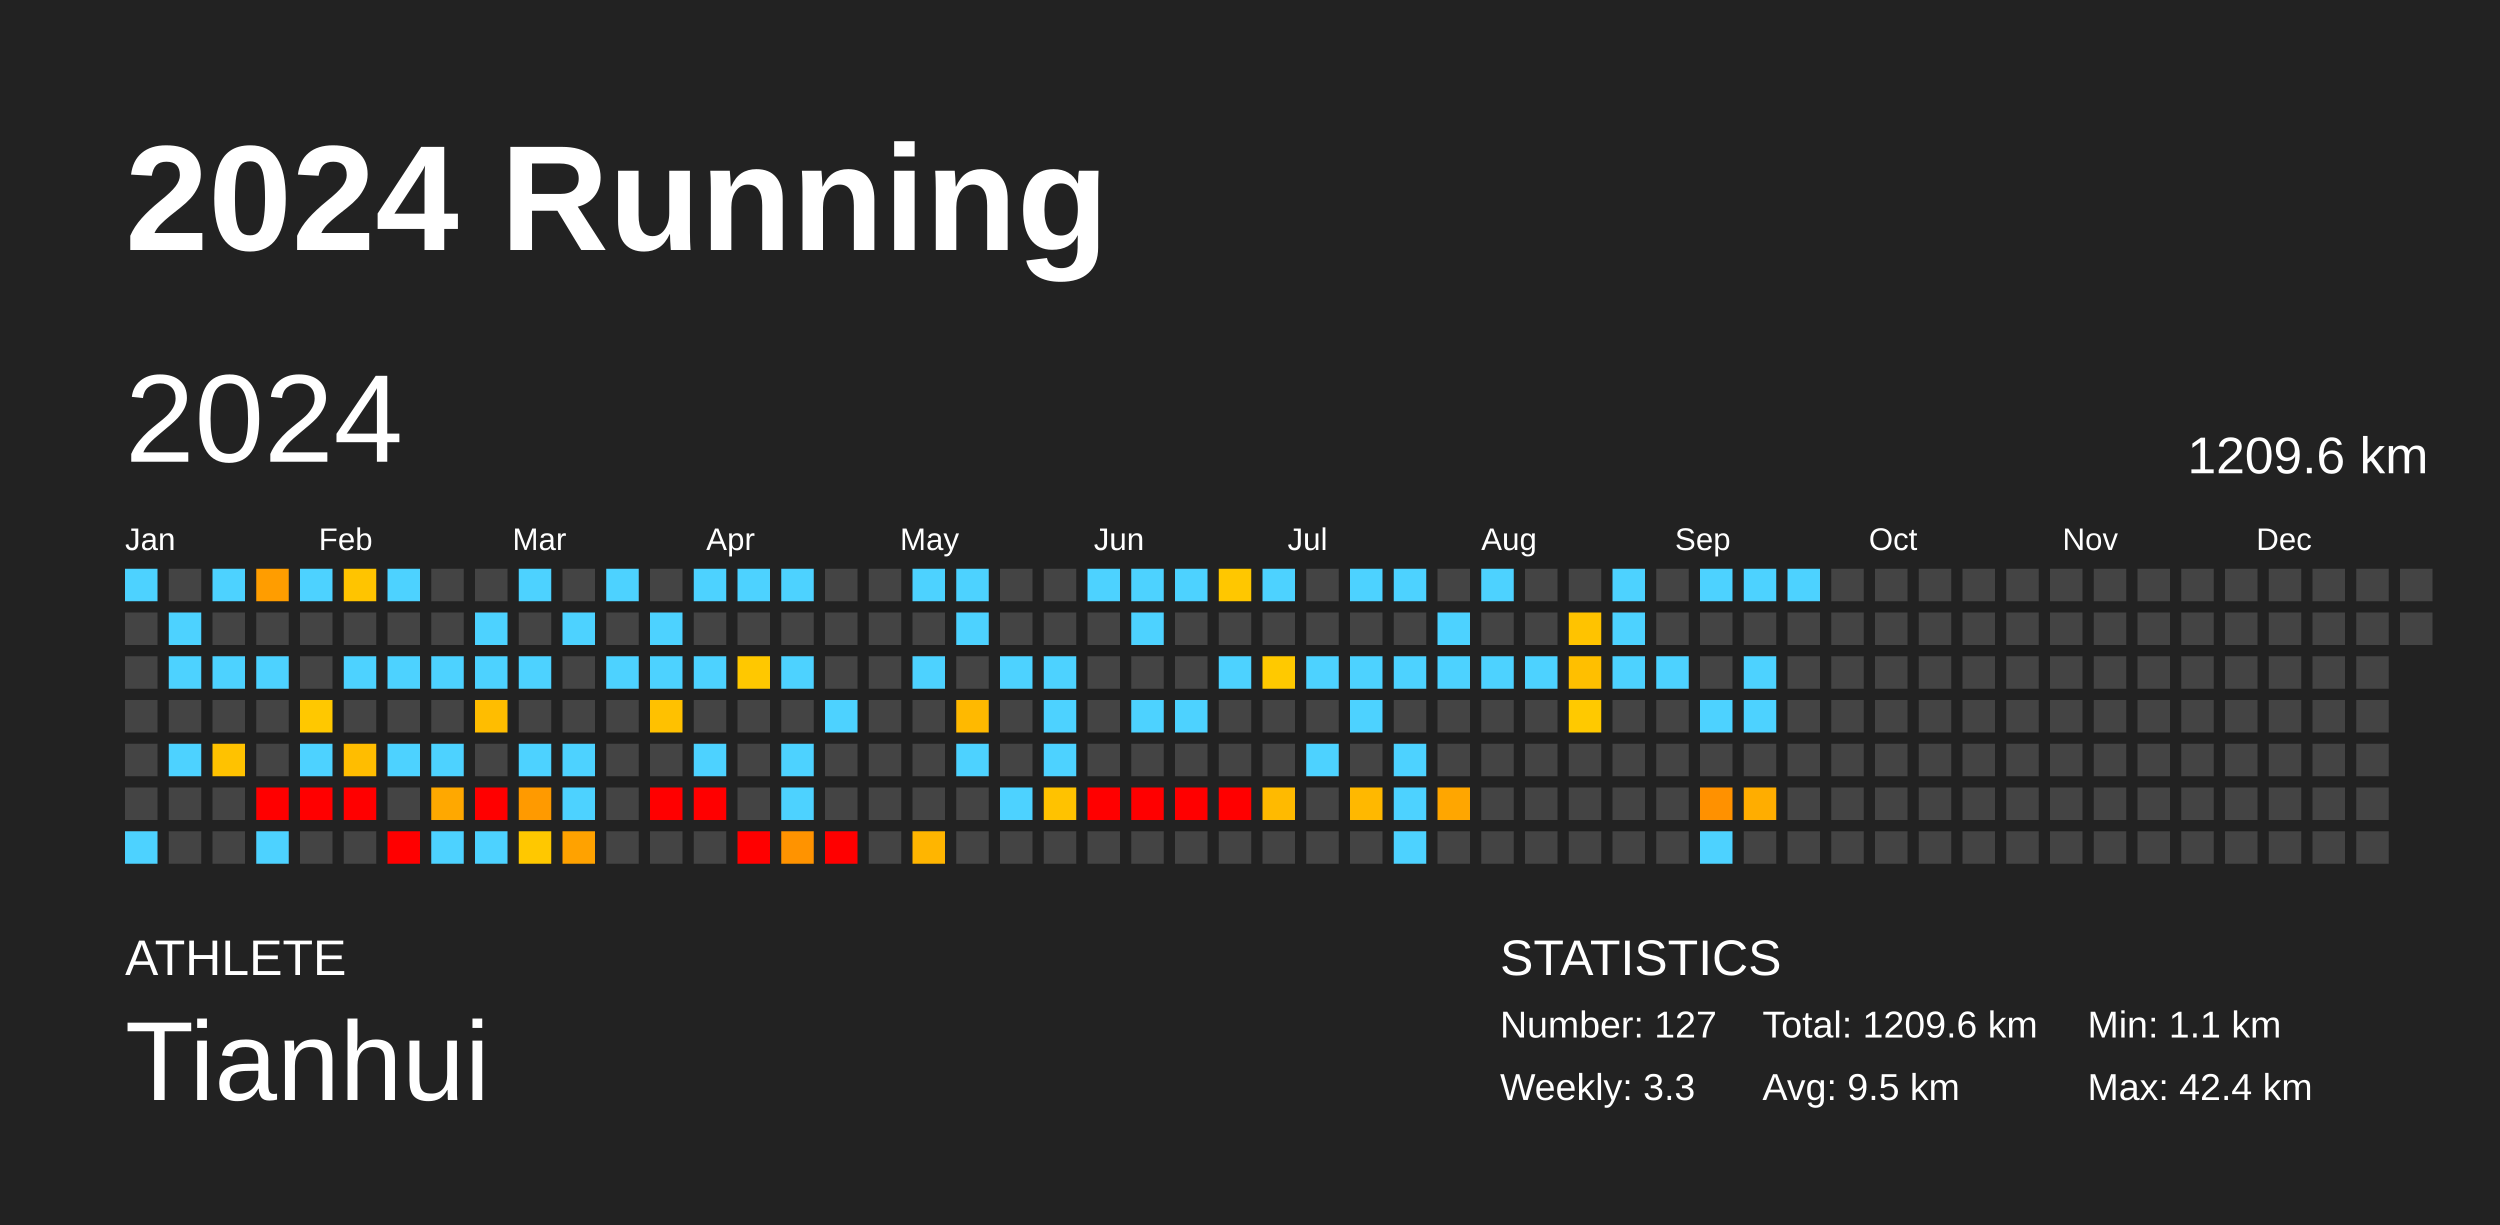
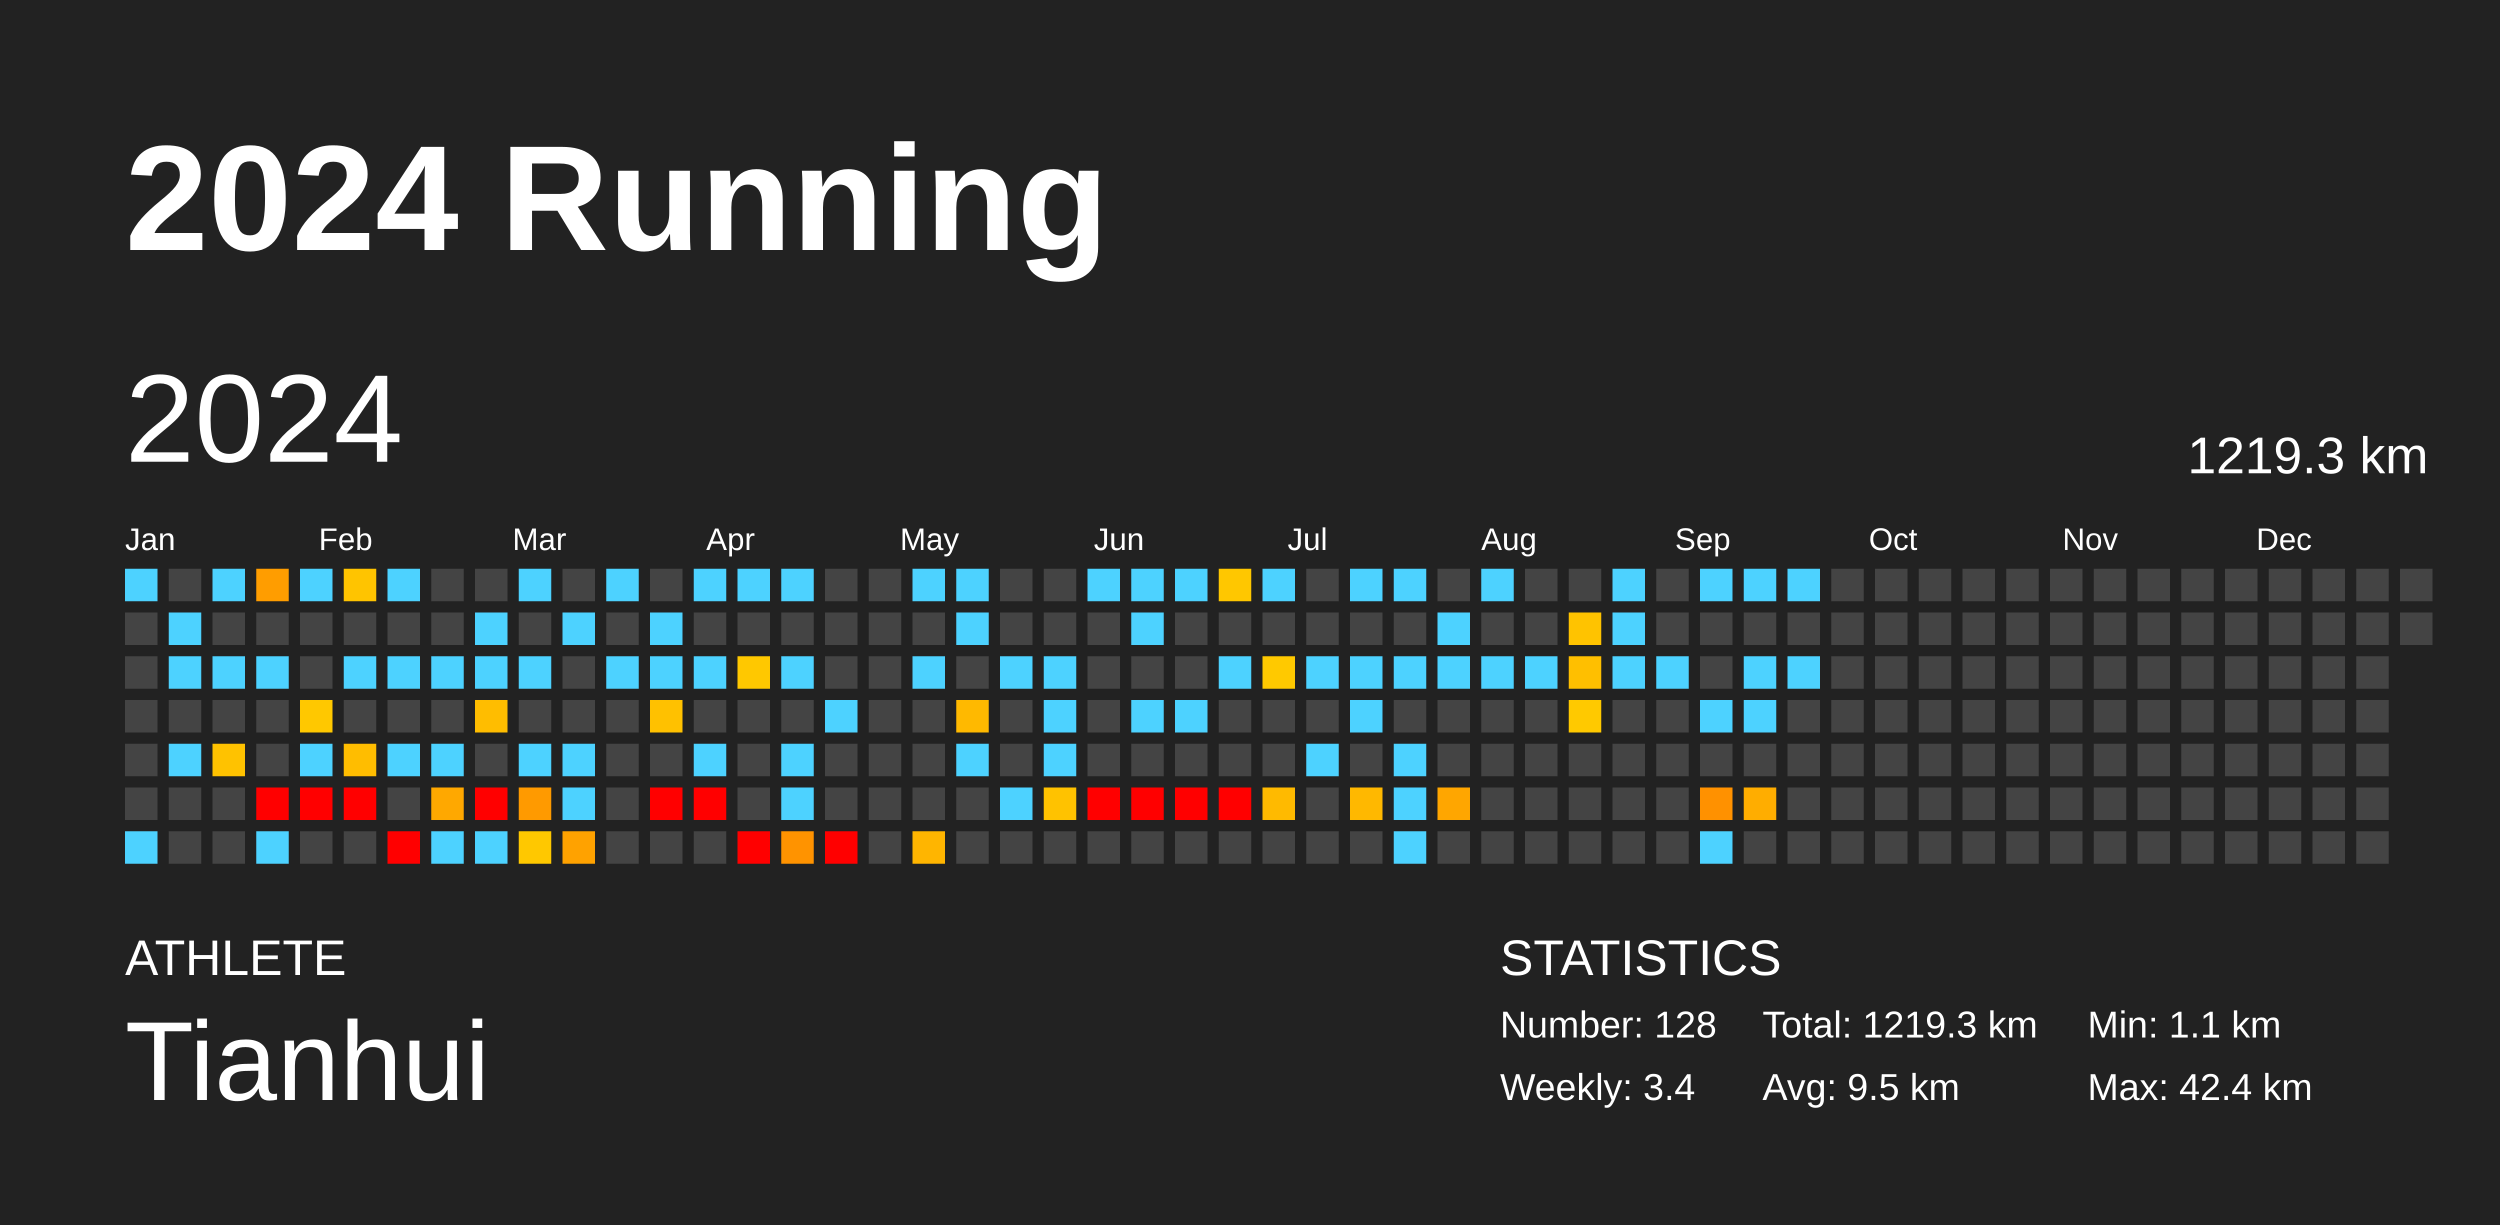
<svg xmlns="http://www.w3.org/2000/svg" baseProfile="full" height="98mm" version="1.1" viewBox="0,0,200,98" width="200mm">
  <defs />
  <rect fill="#222222" height="98" width="200" x="0" y="0" />
  <text fill="#FFFFFF" style="font-size:12px; font-family:Arial; font-weight:bold;" x="10" y="20">2024 Running</text>
  <text fill="#FFFFFF" style="font-size:4px; font-family:Arial" x="10" y="78">ATHLETE</text>
  <text fill="#FFFFFF" style="font-size:9px; font-family:Arial" x="10" y="88">Tianhui</text>
  <text fill="#FFFFFF" style="font-size:4px; font-family:Arial" x="120" y="78">STATISTICS</text>
-   <text fill="#FFFFFF" style="font-size:3px; font-family:Arial" x="120" y="83">Number: 127</text>
-   <text fill="#FFFFFF" style="font-size:3px; font-family:Arial" x="120" y="88">Weekly: 3.3</text>
-   <text fill="#FFFFFF" style="font-size:3px; font-family:Arial" x="141" y="83">Total: 1209.6 km</text>
+   <text fill="#FFFFFF" style="font-size:3px; font-family:Arial" x="120" y="83">Number: 128</text>
+   <text fill="#FFFFFF" style="font-size:3px; font-family:Arial" x="120" y="88">Weekly: 3.4</text>
+   <text fill="#FFFFFF" style="font-size:3px; font-family:Arial" x="141" y="83">Total: 1219.3 km</text>
  <text fill="#FFFFFF" style="font-size:3px; font-family:Arial" x="141" y="88">Avg: 9.5 km</text>
  <text fill="#FFFFFF" style="font-size:3px; font-family:Arial" x="167" y="83">Min: 1.1 km</text>
  <text fill="#FFFFFF" style="font-size:3px; font-family:Arial" x="167" y="88">Max: 42.4 km</text>
  <text dominant-baseline="hanging" fill="#FFFFFF" style="font-size:10.0px; font-family:Arial;" x="10" y="30">2024</text>
-   <text dominant-baseline="hanging" fill="#FFFFFF" style="font-size:4.125px; font-family:Arial;" x="175" y="35">1209.6 km</text>
+   <text dominant-baseline="hanging" fill="#FFFFFF" style="font-size:4.125px; font-family:Arial;" x="175" y="35">1219.3 km</text>
  <text fill="#FFFFFF" style="font-size:2.5px; font-family:Arial" x="10.0" y="44">Jan</text>
  <text fill="#FFFFFF" style="font-size:2.5px; font-family:Arial" x="25.5" y="44">Feb</text>
  <text fill="#FFFFFF" style="font-size:2.5px; font-family:Arial" x="41.0" y="44">Mar</text>
  <text fill="#FFFFFF" style="font-size:2.5px; font-family:Arial" x="56.5" y="44">Apr</text>
  <text fill="#FFFFFF" style="font-size:2.5px; font-family:Arial" x="72.0" y="44">May</text>
  <text fill="#FFFFFF" style="font-size:2.5px; font-family:Arial" x="87.5" y="44">Jun</text>
  <text fill="#FFFFFF" style="font-size:2.5px; font-family:Arial" x="103.0" y="44">Jul</text>
  <text fill="#FFFFFF" style="font-size:2.5px; font-family:Arial" x="118.5" y="44">Aug</text>
  <text fill="#FFFFFF" style="font-size:2.5px; font-family:Arial" x="134.0" y="44">Sep</text>
  <text fill="#FFFFFF" style="font-size:2.5px; font-family:Arial" x="149.5" y="44">Oct</text>
  <text fill="#FFFFFF" style="font-size:2.5px; font-family:Arial" x="165.0" y="44">Nov</text>
  <text fill="#FFFFFF" style="font-size:2.5px; font-family:Arial" x="180.5" y="44">Dec</text>
  <rect fill="#4dd2ff" height="2.6" width="2.6" x="10.0" y="45.5" />
  <rect fill="#444444" height="2.6" width="2.6" x="10.0" y="49.0" />
  <rect fill="#444444" height="2.6" width="2.6" x="10.0" y="52.5" />
  <rect fill="#444444" height="2.6" width="2.6" x="10.0" y="56.0" />
  <rect fill="#444444" height="2.6" width="2.6" x="10.0" y="59.5" />
  <rect fill="#444444" height="2.6" width="2.6" x="10.0" y="63.0" />
  <rect fill="#4dd2ff" height="2.6" width="2.6" x="10.0" y="66.5" />
  <rect fill="#444444" height="2.6" width="2.6" x="13.5" y="45.5" />
  <rect fill="#4dd2ff" height="2.6" width="2.6" x="13.5" y="49.0" />
  <rect fill="#4dd2ff" height="2.6" width="2.6" x="13.5" y="52.5" />
  <rect fill="#444444" height="2.6" width="2.6" x="13.5" y="56.0" />
  <rect fill="#4dd2ff" height="2.6" width="2.6" x="13.5" y="59.5" />
  <rect fill="#444444" height="2.6" width="2.6" x="13.5" y="63.0" />
  <rect fill="#444444" height="2.6" width="2.6" x="13.5" y="66.5" />
  <rect fill="#4dd2ff" height="2.6" width="2.6" x="17.0" y="45.5" />
  <rect fill="#444444" height="2.6" width="2.6" x="17.0" y="49.0" />
  <rect fill="#4dd2ff" height="2.6" width="2.6" x="17.0" y="52.5" />
  <rect fill="#444444" height="2.6" width="2.6" x="17.0" y="56.0" />
  <rect fill="#ffc200" height="2.6" width="2.6" x="17.0" y="59.5" />
  <rect fill="#444444" height="2.6" width="2.6" x="17.0" y="63.0" />
  <rect fill="#444444" height="2.6" width="2.6" x="17.0" y="66.5" />
  <rect fill="#ff9d00" height="2.6" width="2.6" x="20.5" y="45.5" />
  <rect fill="#444444" height="2.6" width="2.6" x="20.5" y="49.0" />
  <rect fill="#4dd2ff" height="2.6" width="2.6" x="20.5" y="52.5" />
  <rect fill="#444444" height="2.6" width="2.6" x="20.5" y="56.0" />
  <rect fill="#444444" height="2.6" width="2.6" x="20.5" y="59.5" />
  <rect fill="red" height="2.6" width="2.6" x="20.5" y="63.0" />
  <rect fill="#4dd2ff" height="2.6" width="2.6" x="20.5" y="66.5" />
  <rect fill="#4dd2ff" height="2.6" width="2.6" x="24.0" y="45.5" />
  <rect fill="#444444" height="2.6" width="2.6" x="24.0" y="49.0" />
  <rect fill="#444444" height="2.6" width="2.6" x="24.0" y="52.5" />
  <rect fill="#ffc800" height="2.6" width="2.6" x="24.0" y="56.0" />
  <rect fill="#4dd2ff" height="2.6" width="2.6" x="24.0" y="59.5" />
  <rect fill="red" height="2.6" width="2.6" x="24.0" y="63.0" />
  <rect fill="#444444" height="2.6" width="2.6" x="24.0" y="66.5" />
  <rect fill="#ffc400" height="2.6" width="2.6" x="27.5" y="45.5" />
  <rect fill="#444444" height="2.6" width="2.6" x="27.5" y="49.0" />
  <rect fill="#4dd2ff" height="2.6" width="2.6" x="27.5" y="52.5" />
  <rect fill="#444444" height="2.6" width="2.6" x="27.5" y="56.0" />
  <rect fill="#ffbd00" height="2.6" width="2.6" x="27.5" y="59.5" />
  <rect fill="red" height="2.6" width="2.6" x="27.5" y="63.0" />
  <rect fill="#444444" height="2.6" width="2.6" x="27.5" y="66.5" />
  <rect fill="#4dd2ff" height="2.6" width="2.6" x="31.0" y="45.5" />
  <rect fill="#444444" height="2.6" width="2.6" x="31.0" y="49.0" />
  <rect fill="#4dd2ff" height="2.6" width="2.6" x="31.0" y="52.5" />
  <rect fill="#444444" height="2.6" width="2.6" x="31.0" y="56.0" />
  <rect fill="#4dd2ff" height="2.6" width="2.6" x="31.0" y="59.5" />
  <rect fill="#444444" height="2.6" width="2.6" x="31.0" y="63.0" />
  <rect fill="red" height="2.6" width="2.6" x="31.0" y="66.5" />
  <rect fill="#444444" height="2.6" width="2.6" x="34.5" y="45.5" />
  <rect fill="#444444" height="2.6" width="2.6" x="34.5" y="49.0" />
  <rect fill="#4dd2ff" height="2.6" width="2.6" x="34.5" y="52.5" />
  <rect fill="#444444" height="2.6" width="2.6" x="34.5" y="56.0" />
  <rect fill="#4dd2ff" height="2.6" width="2.6" x="34.5" y="59.5" />
  <rect fill="#ffa800" height="2.6" width="2.6" x="34.5" y="63.0" />
  <rect fill="#4dd2ff" height="2.6" width="2.6" x="34.5" y="66.5" />
  <rect fill="#444444" height="2.6" width="2.6" x="38.0" y="45.5" />
  <rect fill="#4dd2ff" height="2.6" width="2.6" x="38.0" y="49.0" />
  <rect fill="#4dd2ff" height="2.6" width="2.6" x="38.0" y="52.5" />
  <rect fill="#ffbd00" height="2.6" width="2.6" x="38.0" y="56.0" />
  <rect fill="#444444" height="2.6" width="2.6" x="38.0" y="59.5" />
  <rect fill="red" height="2.6" width="2.6" x="38.0" y="63.0" />
  <rect fill="#4dd2ff" height="2.6" width="2.6" x="38.0" y="66.5" />
  <rect fill="#4dd2ff" height="2.6" width="2.6" x="41.5" y="45.5" />
  <rect fill="#444444" height="2.6" width="2.6" x="41.5" y="49.0" />
  <rect fill="#4dd2ff" height="2.6" width="2.6" x="41.5" y="52.5" />
  <rect fill="#444444" height="2.6" width="2.6" x="41.5" y="56.0" />
  <rect fill="#4dd2ff" height="2.6" width="2.6" x="41.5" y="59.5" />
  <rect fill="#ff9a00" height="2.6" width="2.6" x="41.5" y="63.0" />
  <rect fill="#ffc800" height="2.6" width="2.6" x="41.5" y="66.5" />
  <rect fill="#444444" height="2.6" width="2.6" x="45.0" y="45.5" />
  <rect fill="#4dd2ff" height="2.6" width="2.6" x="45.0" y="49.0" />
  <rect fill="#444444" height="2.6" width="2.6" x="45.0" y="52.5" />
  <rect fill="#444444" height="2.6" width="2.6" x="45.0" y="56.0" />
  <rect fill="#4dd2ff" height="2.6" width="2.6" x="45.0" y="59.5" />
  <rect fill="#4dd2ff" height="2.6" width="2.6" x="45.0" y="63.0" />
  <rect fill="#ffa200" height="2.6" width="2.6" x="45.0" y="66.5" />
  <rect fill="#4dd2ff" height="2.6" width="2.6" x="48.5" y="45.5" />
  <rect fill="#444444" height="2.6" width="2.6" x="48.5" y="49.0" />
  <rect fill="#4dd2ff" height="2.6" width="2.6" x="48.5" y="52.5" />
  <rect fill="#444444" height="2.6" width="2.6" x="48.5" y="56.0" />
  <rect fill="#444444" height="2.6" width="2.6" x="48.5" y="59.5" />
  <rect fill="#444444" height="2.6" width="2.6" x="48.5" y="63.0" />
  <rect fill="#444444" height="2.6" width="2.6" x="48.5" y="66.5" />
  <rect fill="#444444" height="2.6" width="2.6" x="52.0" y="45.5" />
  <rect fill="#4dd2ff" height="2.6" width="2.6" x="52.0" y="49.0" />
  <rect fill="#4dd2ff" height="2.6" width="2.6" x="52.0" y="52.5" />
  <rect fill="#ffc100" height="2.6" width="2.6" x="52.0" y="56.0" />
  <rect fill="#444444" height="2.6" width="2.6" x="52.0" y="59.5" />
  <rect fill="red" height="2.6" width="2.6" x="52.0" y="63.0" />
  <rect fill="#444444" height="2.6" width="2.6" x="52.0" y="66.5" />
  <rect fill="#4dd2ff" height="2.6" width="2.6" x="55.5" y="45.5" />
  <rect fill="#444444" height="2.6" width="2.6" x="55.5" y="49.0" />
  <rect fill="#4dd2ff" height="2.6" width="2.6" x="55.5" y="52.5" />
  <rect fill="#444444" height="2.6" width="2.6" x="55.5" y="56.0" />
  <rect fill="#4dd2ff" height="2.6" width="2.6" x="55.5" y="59.5" />
  <rect fill="red" height="2.6" width="2.6" x="55.5" y="63.0" />
  <rect fill="#444444" height="2.6" width="2.6" x="55.5" y="66.5" />
  <rect fill="#4dd2ff" height="2.6" width="2.6" x="59.0" y="45.5" />
  <rect fill="#444444" height="2.6" width="2.6" x="59.0" y="49.0" />
  <rect fill="#ffc800" height="2.6" width="2.6" x="59.0" y="52.5" />
  <rect fill="#444444" height="2.6" width="2.6" x="59.0" y="56.0" />
  <rect fill="#444444" height="2.6" width="2.6" x="59.0" y="59.5" />
  <rect fill="#444444" height="2.6" width="2.6" x="59.0" y="63.0" />
  <rect fill="red" height="2.6" width="2.6" x="59.0" y="66.5" />
  <rect fill="#4dd2ff" height="2.6" width="2.6" x="62.5" y="45.5" />
  <rect fill="#444444" height="2.6" width="2.6" x="62.5" y="49.0" />
  <rect fill="#4dd2ff" height="2.6" width="2.6" x="62.5" y="52.5" />
  <rect fill="#444444" height="2.6" width="2.6" x="62.5" y="56.0" />
  <rect fill="#4dd2ff" height="2.6" width="2.6" x="62.5" y="59.5" />
  <rect fill="#4dd2ff" height="2.6" width="2.6" x="62.5" y="63.0" />
  <rect fill="#ff9300" height="2.6" width="2.6" x="62.5" y="66.5" />
  <rect fill="#444444" height="2.6" width="2.6" x="66.0" y="45.5" />
  <rect fill="#444444" height="2.6" width="2.6" x="66.0" y="49.0" />
  <rect fill="#444444" height="2.6" width="2.6" x="66.0" y="52.5" />
  <rect fill="#4dd2ff" height="2.6" width="2.6" x="66.0" y="56.0" />
  <rect fill="#444444" height="2.6" width="2.6" x="66.0" y="59.5" />
  <rect fill="#444444" height="2.6" width="2.6" x="66.0" y="63.0" />
  <rect fill="red" height="2.6" width="2.6" x="66.0" y="66.5" />
  <rect fill="#444444" height="2.6" width="2.6" x="69.5" y="45.5" />
  <rect fill="#444444" height="2.6" width="2.6" x="69.5" y="49.0" />
  <rect fill="#444444" height="2.6" width="2.6" x="69.5" y="52.5" />
  <rect fill="#444444" height="2.6" width="2.6" x="69.5" y="56.0" />
  <rect fill="#444444" height="2.6" width="2.6" x="69.5" y="59.5" />
  <rect fill="#444444" height="2.6" width="2.6" x="69.5" y="63.0" />
  <rect fill="#444444" height="2.6" width="2.6" x="69.5" y="66.5" />
  <rect fill="#4dd2ff" height="2.6" width="2.6" x="73.0" y="45.5" />
  <rect fill="#444444" height="2.6" width="2.6" x="73.0" y="49.0" />
  <rect fill="#4dd2ff" height="2.6" width="2.6" x="73.0" y="52.5" />
  <rect fill="#444444" height="2.6" width="2.6" x="73.0" y="56.0" />
  <rect fill="#444444" height="2.6" width="2.6" x="73.0" y="59.5" />
  <rect fill="#444444" height="2.6" width="2.6" x="73.0" y="63.0" />
  <rect fill="#ffb500" height="2.6" width="2.6" x="73.0" y="66.5" />
  <rect fill="#4dd2ff" height="2.6" width="2.6" x="76.5" y="45.5" />
  <rect fill="#4dd2ff" height="2.6" width="2.6" x="76.5" y="49.0" />
  <rect fill="#444444" height="2.6" width="2.6" x="76.5" y="52.5" />
  <rect fill="#ffb900" height="2.6" width="2.6" x="76.5" y="56.0" />
  <rect fill="#4dd2ff" height="2.6" width="2.6" x="76.5" y="59.5" />
  <rect fill="#444444" height="2.6" width="2.6" x="76.5" y="63.0" />
  <rect fill="#444444" height="2.6" width="2.6" x="76.5" y="66.5" />
  <rect fill="#444444" height="2.6" width="2.6" x="80.0" y="45.5" />
  <rect fill="#444444" height="2.6" width="2.6" x="80.0" y="49.0" />
  <rect fill="#4dd2ff" height="2.6" width="2.6" x="80.0" y="52.5" />
  <rect fill="#444444" height="2.6" width="2.6" x="80.0" y="56.0" />
  <rect fill="#444444" height="2.6" width="2.6" x="80.0" y="59.5" />
  <rect fill="#4dd2ff" height="2.6" width="2.6" x="80.0" y="63.0" />
  <rect fill="#444444" height="2.6" width="2.6" x="80.0" y="66.5" />
  <rect fill="#444444" height="2.6" width="2.6" x="83.5" y="45.5" />
  <rect fill="#444444" height="2.6" width="2.6" x="83.5" y="49.0" />
  <rect fill="#4dd2ff" height="2.6" width="2.6" x="83.5" y="52.5" />
  <rect fill="#4dd2ff" height="2.6" width="2.6" x="83.5" y="56.0" />
  <rect fill="#4dd2ff" height="2.6" width="2.6" x="83.5" y="59.5" />
  <rect fill="#ffc200" height="2.6" width="2.6" x="83.5" y="63.0" />
  <rect fill="#444444" height="2.6" width="2.6" x="83.5" y="66.5" />
  <rect fill="#4dd2ff" height="2.6" width="2.6" x="87.0" y="45.5" />
  <rect fill="#444444" height="2.6" width="2.6" x="87.0" y="49.0" />
  <rect fill="#444444" height="2.6" width="2.6" x="87.0" y="52.5" />
  <rect fill="#444444" height="2.6" width="2.6" x="87.0" y="56.0" />
  <rect fill="#444444" height="2.6" width="2.6" x="87.0" y="59.5" />
  <rect fill="red" height="2.6" width="2.6" x="87.0" y="63.0" />
  <rect fill="#444444" height="2.6" width="2.6" x="87.0" y="66.5" />
  <rect fill="#4dd2ff" height="2.6" width="2.6" x="90.5" y="45.5" />
  <rect fill="#4dd2ff" height="2.6" width="2.6" x="90.5" y="49.0" />
  <rect fill="#444444" height="2.6" width="2.6" x="90.5" y="52.5" />
  <rect fill="#4dd2ff" height="2.6" width="2.6" x="90.5" y="56.0" />
  <rect fill="#444444" height="2.6" width="2.6" x="90.5" y="59.5" />
  <rect fill="red" height="2.6" width="2.6" x="90.5" y="63.0" />
  <rect fill="#444444" height="2.6" width="2.6" x="90.5" y="66.5" />
  <rect fill="#4dd2ff" height="2.6" width="2.6" x="94.0" y="45.5" />
  <rect fill="#444444" height="2.6" width="2.6" x="94.0" y="49.0" />
  <rect fill="#444444" height="2.6" width="2.6" x="94.0" y="52.5" />
  <rect fill="#4dd2ff" height="2.6" width="2.6" x="94.0" y="56.0" />
  <rect fill="#444444" height="2.6" width="2.6" x="94.0" y="59.5" />
  <rect fill="red" height="2.6" width="2.6" x="94.0" y="63.0" />
  <rect fill="#444444" height="2.6" width="2.6" x="94.0" y="66.5" />
  <rect fill="#ffc700" height="2.6" width="2.6" x="97.5" y="45.5" />
  <rect fill="#444444" height="2.6" width="2.6" x="97.5" y="49.0" />
  <rect fill="#4dd2ff" height="2.6" width="2.6" x="97.5" y="52.5" />
  <rect fill="#444444" height="2.6" width="2.6" x="97.5" y="56.0" />
  <rect fill="#444444" height="2.6" width="2.6" x="97.5" y="59.5" />
  <rect fill="red" height="2.6" width="2.6" x="97.5" y="63.0" />
  <rect fill="#444444" height="2.6" width="2.6" x="97.5" y="66.5" />
  <rect fill="#4dd2ff" height="2.6" width="2.6" x="101.0" y="45.5" />
  <rect fill="#444444" height="2.6" width="2.6" x="101.0" y="49.0" />
  <rect fill="#ffc900" height="2.6" width="2.6" x="101.0" y="52.5" />
  <rect fill="#444444" height="2.6" width="2.6" x="101.0" y="56.0" />
  <rect fill="#444444" height="2.6" width="2.6" x="101.0" y="59.5" />
  <rect fill="#ffba00" height="2.6" width="2.6" x="101.0" y="63.0" />
  <rect fill="#444444" height="2.6" width="2.6" x="101.0" y="66.5" />
  <rect fill="#444444" height="2.6" width="2.6" x="104.5" y="45.5" />
  <rect fill="#444444" height="2.6" width="2.6" x="104.5" y="49.0" />
  <rect fill="#4dd2ff" height="2.6" width="2.6" x="104.5" y="52.5" />
  <rect fill="#444444" height="2.6" width="2.6" x="104.5" y="56.0" />
  <rect fill="#4dd2ff" height="2.6" width="2.6" x="104.5" y="59.5" />
  <rect fill="#444444" height="2.6" width="2.6" x="104.5" y="63.0" />
  <rect fill="#444444" height="2.6" width="2.6" x="104.5" y="66.5" />
  <rect fill="#4dd2ff" height="2.6" width="2.6" x="108.0" y="45.5" />
  <rect fill="#444444" height="2.6" width="2.6" x="108.0" y="49.0" />
  <rect fill="#4dd2ff" height="2.6" width="2.6" x="108.0" y="52.5" />
  <rect fill="#4dd2ff" height="2.6" width="2.6" x="108.0" y="56.0" />
  <rect fill="#444444" height="2.6" width="2.6" x="108.0" y="59.5" />
  <rect fill="#ffb800" height="2.6" width="2.6" x="108.0" y="63.0" />
  <rect fill="#444444" height="2.6" width="2.6" x="108.0" y="66.5" />
  <rect fill="#4dd2ff" height="2.6" width="2.6" x="111.5" y="45.5" />
  <rect fill="#444444" height="2.6" width="2.6" x="111.5" y="49.0" />
  <rect fill="#4dd2ff" height="2.6" width="2.6" x="111.5" y="52.5" />
  <rect fill="#444444" height="2.6" width="2.6" x="111.5" y="56.0" />
  <rect fill="#4dd2ff" height="2.6" width="2.6" x="111.5" y="59.5" />
  <rect fill="#4dd2ff" height="2.6" width="2.6" x="111.5" y="63.0" />
  <rect fill="#4dd2ff" height="2.6" width="2.6" x="111.5" y="66.5" />
  <rect fill="#444444" height="2.6" width="2.6" x="115.0" y="45.5" />
  <rect fill="#4dd2ff" height="2.6" width="2.6" x="115.0" y="49.0" />
  <rect fill="#4dd2ff" height="2.6" width="2.6" x="115.0" y="52.5" />
  <rect fill="#444444" height="2.6" width="2.6" x="115.0" y="56.0" />
  <rect fill="#444444" height="2.6" width="2.6" x="115.0" y="59.5" />
  <rect fill="#ffa600" height="2.6" width="2.6" x="115.0" y="63.0" />
  <rect fill="#444444" height="2.6" width="2.6" x="115.0" y="66.5" />
  <rect fill="#4dd2ff" height="2.6" width="2.6" x="118.5" y="45.5" />
  <rect fill="#444444" height="2.6" width="2.6" x="118.5" y="49.0" />
  <rect fill="#4dd2ff" height="2.6" width="2.6" x="118.5" y="52.5" />
  <rect fill="#444444" height="2.6" width="2.6" x="118.5" y="56.0" />
  <rect fill="#444444" height="2.6" width="2.6" x="118.5" y="59.5" />
  <rect fill="#444444" height="2.6" width="2.6" x="118.5" y="63.0" />
  <rect fill="#444444" height="2.6" width="2.6" x="118.5" y="66.5" />
  <rect fill="#444444" height="2.6" width="2.6" x="122.0" y="45.5" />
  <rect fill="#444444" height="2.6" width="2.6" x="122.0" y="49.0" />
  <rect fill="#4dd2ff" height="2.6" width="2.6" x="122.0" y="52.5" />
  <rect fill="#444444" height="2.6" width="2.6" x="122.0" y="56.0" />
  <rect fill="#444444" height="2.6" width="2.6" x="122.0" y="59.5" />
  <rect fill="#444444" height="2.6" width="2.6" x="122.0" y="63.0" />
  <rect fill="#444444" height="2.6" width="2.6" x="122.0" y="66.5" />
  <rect fill="#444444" height="2.6" width="2.6" x="125.5" y="45.5" />
  <rect fill="#ffc300" height="2.6" width="2.6" x="125.5" y="49.0" />
  <rect fill="#ffbf00" height="2.6" width="2.6" x="125.5" y="52.5" />
  <rect fill="#ffc900" height="2.6" width="2.6" x="125.5" y="56.0" />
  <rect fill="#444444" height="2.6" width="2.6" x="125.5" y="59.5" />
  <rect fill="#444444" height="2.6" width="2.6" x="125.5" y="63.0" />
  <rect fill="#444444" height="2.6" width="2.6" x="125.5" y="66.5" />
  <rect fill="#4dd2ff" height="2.6" width="2.6" x="129.0" y="45.5" />
  <rect fill="#4dd2ff" height="2.6" width="2.6" x="129.0" y="49.0" />
  <rect fill="#4dd2ff" height="2.6" width="2.6" x="129.0" y="52.5" />
  <rect fill="#444444" height="2.6" width="2.6" x="129.0" y="56.0" />
  <rect fill="#444444" height="2.6" width="2.6" x="129.0" y="59.5" />
  <rect fill="#444444" height="2.6" width="2.6" x="129.0" y="63.0" />
  <rect fill="#444444" height="2.6" width="2.6" x="129.0" y="66.5" />
  <rect fill="#444444" height="2.6" width="2.6" x="132.5" y="45.5" />
  <rect fill="#444444" height="2.6" width="2.6" x="132.5" y="49.0" />
  <rect fill="#4dd2ff" height="2.6" width="2.6" x="132.5" y="52.5" />
  <rect fill="#444444" height="2.6" width="2.6" x="132.5" y="56.0" />
  <rect fill="#444444" height="2.6" width="2.6" x="132.5" y="59.5" />
  <rect fill="#444444" height="2.6" width="2.6" x="132.5" y="63.0" />
  <rect fill="#444444" height="2.6" width="2.6" x="132.5" y="66.5" />
  <rect fill="#4dd2ff" height="2.6" width="2.6" x="136.0" y="45.5" />
  <rect fill="#444444" height="2.6" width="2.6" x="136.0" y="49.0" />
  <rect fill="#444444" height="2.6" width="2.6" x="136.0" y="52.5" />
  <rect fill="#4dd2ff" height="2.6" width="2.6" x="136.0" y="56.0" />
  <rect fill="#444444" height="2.6" width="2.6" x="136.0" y="59.5" />
  <rect fill="#ff9100" height="2.6" width="2.6" x="136.0" y="63.0" />
  <rect fill="#4dd2ff" height="2.6" width="2.6" x="136.0" y="66.5" />
  <rect fill="#4dd2ff" height="2.6" width="2.6" x="139.5" y="45.5" />
  <rect fill="#444444" height="2.6" width="2.6" x="139.5" y="49.0" />
  <rect fill="#4dd2ff" height="2.6" width="2.6" x="139.5" y="52.5" />
  <rect fill="#4dd2ff" height="2.6" width="2.6" x="139.5" y="56.0" />
  <rect fill="#444444" height="2.6" width="2.6" x="139.5" y="59.5" />
  <rect fill="#ffad00" height="2.6" width="2.6" x="139.5" y="63.0" />
  <rect fill="#444444" height="2.6" width="2.6" x="139.5" y="66.5" />
  <rect fill="#4dd2ff" height="2.6" width="2.6" x="143.0" y="45.5" />
  <rect fill="#444444" height="2.6" width="2.6" x="143.0" y="49.0" />
-   <rect fill="#444444" height="2.6" width="2.6" x="143.0" y="52.5" />
+   <rect fill="#4dd2ff" height="2.6" width="2.6" x="143.0" y="52.5" />
  <rect fill="#444444" height="2.6" width="2.6" x="143.0" y="56.0" />
  <rect fill="#444444" height="2.6" width="2.6" x="143.0" y="59.5" />
  <rect fill="#444444" height="2.6" width="2.6" x="143.0" y="63.0" />
  <rect fill="#444444" height="2.6" width="2.6" x="143.0" y="66.5" />
  <rect fill="#444444" height="2.6" width="2.6" x="146.5" y="45.5" />
  <rect fill="#444444" height="2.6" width="2.6" x="146.5" y="49.0" />
  <rect fill="#444444" height="2.6" width="2.6" x="146.5" y="52.5" />
  <rect fill="#444444" height="2.6" width="2.6" x="146.5" y="56.0" />
  <rect fill="#444444" height="2.6" width="2.6" x="146.5" y="59.5" />
  <rect fill="#444444" height="2.6" width="2.6" x="146.5" y="63.0" />
  <rect fill="#444444" height="2.6" width="2.6" x="146.5" y="66.5" />
  <rect fill="#444444" height="2.6" width="2.6" x="150.0" y="45.5" />
  <rect fill="#444444" height="2.6" width="2.6" x="150.0" y="49.0" />
  <rect fill="#444444" height="2.6" width="2.6" x="150.0" y="52.5" />
  <rect fill="#444444" height="2.6" width="2.6" x="150.0" y="56.0" />
  <rect fill="#444444" height="2.6" width="2.6" x="150.0" y="59.5" />
  <rect fill="#444444" height="2.6" width="2.6" x="150.0" y="63.0" />
  <rect fill="#444444" height="2.6" width="2.6" x="150.0" y="66.5" />
  <rect fill="#444444" height="2.6" width="2.6" x="153.5" y="45.5" />
  <rect fill="#444444" height="2.6" width="2.6" x="153.5" y="49.0" />
  <rect fill="#444444" height="2.6" width="2.6" x="153.5" y="52.5" />
  <rect fill="#444444" height="2.6" width="2.6" x="153.5" y="56.0" />
  <rect fill="#444444" height="2.6" width="2.6" x="153.5" y="59.5" />
  <rect fill="#444444" height="2.6" width="2.6" x="153.5" y="63.0" />
  <rect fill="#444444" height="2.6" width="2.6" x="153.5" y="66.5" />
  <rect fill="#444444" height="2.6" width="2.6" x="157.0" y="45.5" />
  <rect fill="#444444" height="2.6" width="2.6" x="157.0" y="49.0" />
  <rect fill="#444444" height="2.6" width="2.6" x="157.0" y="52.5" />
  <rect fill="#444444" height="2.6" width="2.6" x="157.0" y="56.0" />
  <rect fill="#444444" height="2.6" width="2.6" x="157.0" y="59.5" />
  <rect fill="#444444" height="2.6" width="2.6" x="157.0" y="63.0" />
  <rect fill="#444444" height="2.6" width="2.6" x="157.0" y="66.5" />
  <rect fill="#444444" height="2.6" width="2.6" x="160.5" y="45.5" />
  <rect fill="#444444" height="2.6" width="2.6" x="160.5" y="49.0" />
  <rect fill="#444444" height="2.6" width="2.6" x="160.5" y="52.5" />
  <rect fill="#444444" height="2.6" width="2.6" x="160.5" y="56.0" />
  <rect fill="#444444" height="2.6" width="2.6" x="160.5" y="59.5" />
  <rect fill="#444444" height="2.6" width="2.6" x="160.5" y="63.0" />
  <rect fill="#444444" height="2.6" width="2.6" x="160.5" y="66.5" />
  <rect fill="#444444" height="2.6" width="2.6" x="164.0" y="45.5" />
  <rect fill="#444444" height="2.6" width="2.6" x="164.0" y="49.0" />
  <rect fill="#444444" height="2.6" width="2.6" x="164.0" y="52.5" />
  <rect fill="#444444" height="2.6" width="2.6" x="164.0" y="56.0" />
  <rect fill="#444444" height="2.6" width="2.6" x="164.0" y="59.5" />
  <rect fill="#444444" height="2.6" width="2.6" x="164.0" y="63.0" />
  <rect fill="#444444" height="2.6" width="2.6" x="164.0" y="66.5" />
  <rect fill="#444444" height="2.6" width="2.6" x="167.5" y="45.5" />
  <rect fill="#444444" height="2.6" width="2.6" x="167.5" y="49.0" />
  <rect fill="#444444" height="2.6" width="2.6" x="167.5" y="52.5" />
  <rect fill="#444444" height="2.6" width="2.6" x="167.5" y="56.0" />
  <rect fill="#444444" height="2.6" width="2.6" x="167.5" y="59.5" />
  <rect fill="#444444" height="2.6" width="2.6" x="167.5" y="63.0" />
  <rect fill="#444444" height="2.6" width="2.6" x="167.5" y="66.5" />
  <rect fill="#444444" height="2.6" width="2.6" x="171.0" y="45.5" />
  <rect fill="#444444" height="2.6" width="2.6" x="171.0" y="49.0" />
  <rect fill="#444444" height="2.6" width="2.6" x="171.0" y="52.5" />
  <rect fill="#444444" height="2.6" width="2.6" x="171.0" y="56.0" />
  <rect fill="#444444" height="2.6" width="2.6" x="171.0" y="59.5" />
  <rect fill="#444444" height="2.6" width="2.6" x="171.0" y="63.0" />
  <rect fill="#444444" height="2.6" width="2.6" x="171.0" y="66.5" />
  <rect fill="#444444" height="2.6" width="2.6" x="174.5" y="45.5" />
  <rect fill="#444444" height="2.6" width="2.6" x="174.5" y="49.0" />
  <rect fill="#444444" height="2.6" width="2.6" x="174.5" y="52.5" />
  <rect fill="#444444" height="2.6" width="2.6" x="174.5" y="56.0" />
  <rect fill="#444444" height="2.6" width="2.6" x="174.5" y="59.5" />
  <rect fill="#444444" height="2.6" width="2.6" x="174.5" y="63.0" />
  <rect fill="#444444" height="2.6" width="2.6" x="174.5" y="66.5" />
  <rect fill="#444444" height="2.6" width="2.6" x="178.0" y="45.5" />
  <rect fill="#444444" height="2.6" width="2.6" x="178.0" y="49.0" />
  <rect fill="#444444" height="2.6" width="2.6" x="178.0" y="52.5" />
  <rect fill="#444444" height="2.6" width="2.6" x="178.0" y="56.0" />
  <rect fill="#444444" height="2.6" width="2.6" x="178.0" y="59.5" />
  <rect fill="#444444" height="2.6" width="2.6" x="178.0" y="63.0" />
  <rect fill="#444444" height="2.6" width="2.6" x="178.0" y="66.5" />
  <rect fill="#444444" height="2.6" width="2.6" x="181.5" y="45.5" />
  <rect fill="#444444" height="2.6" width="2.6" x="181.5" y="49.0" />
  <rect fill="#444444" height="2.6" width="2.6" x="181.5" y="52.5" />
  <rect fill="#444444" height="2.6" width="2.6" x="181.5" y="56.0" />
  <rect fill="#444444" height="2.6" width="2.6" x="181.5" y="59.5" />
  <rect fill="#444444" height="2.6" width="2.6" x="181.5" y="63.0" />
  <rect fill="#444444" height="2.6" width="2.6" x="181.5" y="66.5" />
  <rect fill="#444444" height="2.6" width="2.6" x="185.0" y="45.5" />
  <rect fill="#444444" height="2.6" width="2.6" x="185.0" y="49.0" />
  <rect fill="#444444" height="2.6" width="2.6" x="185.0" y="52.5" />
  <rect fill="#444444" height="2.6" width="2.6" x="185.0" y="56.0" />
  <rect fill="#444444" height="2.6" width="2.6" x="185.0" y="59.5" />
  <rect fill="#444444" height="2.6" width="2.6" x="185.0" y="63.0" />
  <rect fill="#444444" height="2.6" width="2.6" x="185.0" y="66.5" />
  <rect fill="#444444" height="2.6" width="2.6" x="188.5" y="45.5" />
  <rect fill="#444444" height="2.6" width="2.6" x="188.5" y="49.0" />
  <rect fill="#444444" height="2.6" width="2.6" x="188.5" y="52.5" />
  <rect fill="#444444" height="2.6" width="2.6" x="188.5" y="56.0" />
  <rect fill="#444444" height="2.6" width="2.6" x="188.5" y="59.5" />
  <rect fill="#444444" height="2.6" width="2.6" x="188.5" y="63.0" />
  <rect fill="#444444" height="2.6" width="2.6" x="188.5" y="66.5" />
  <rect fill="#444444" height="2.6" width="2.6" x="192.0" y="45.5" />
  <rect fill="#444444" height="2.6" width="2.6" x="192.0" y="49.0" />
</svg>
